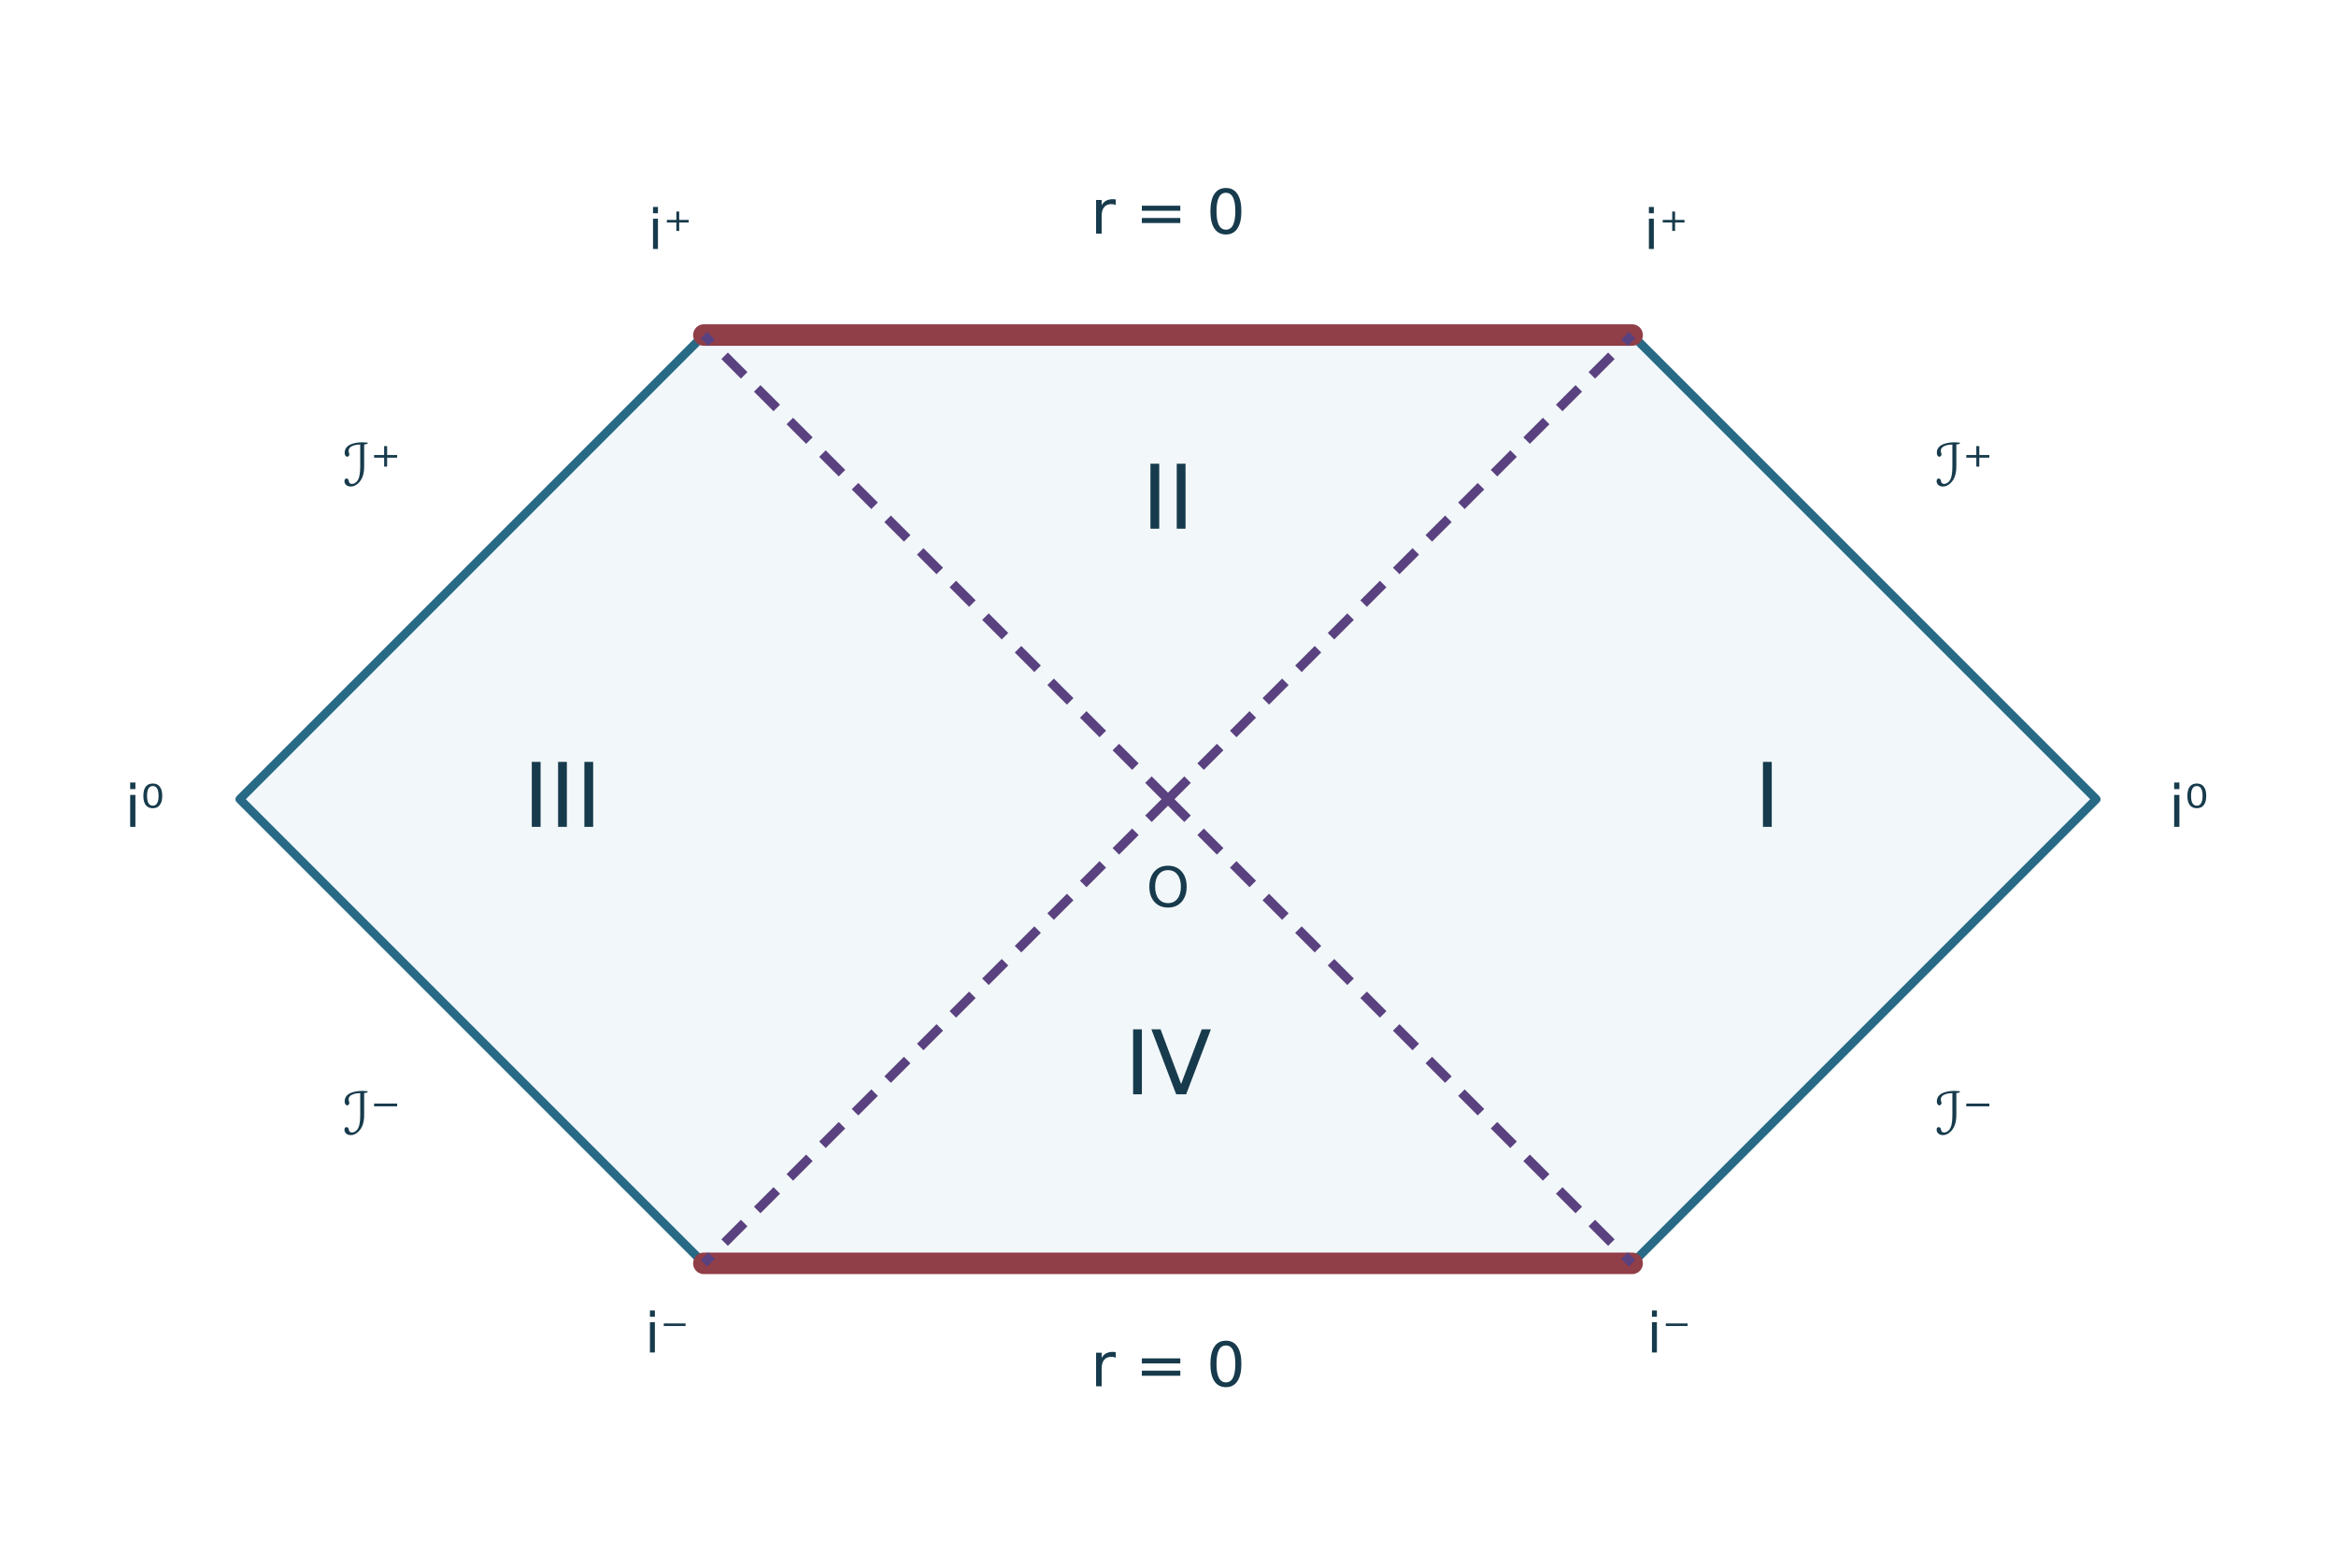
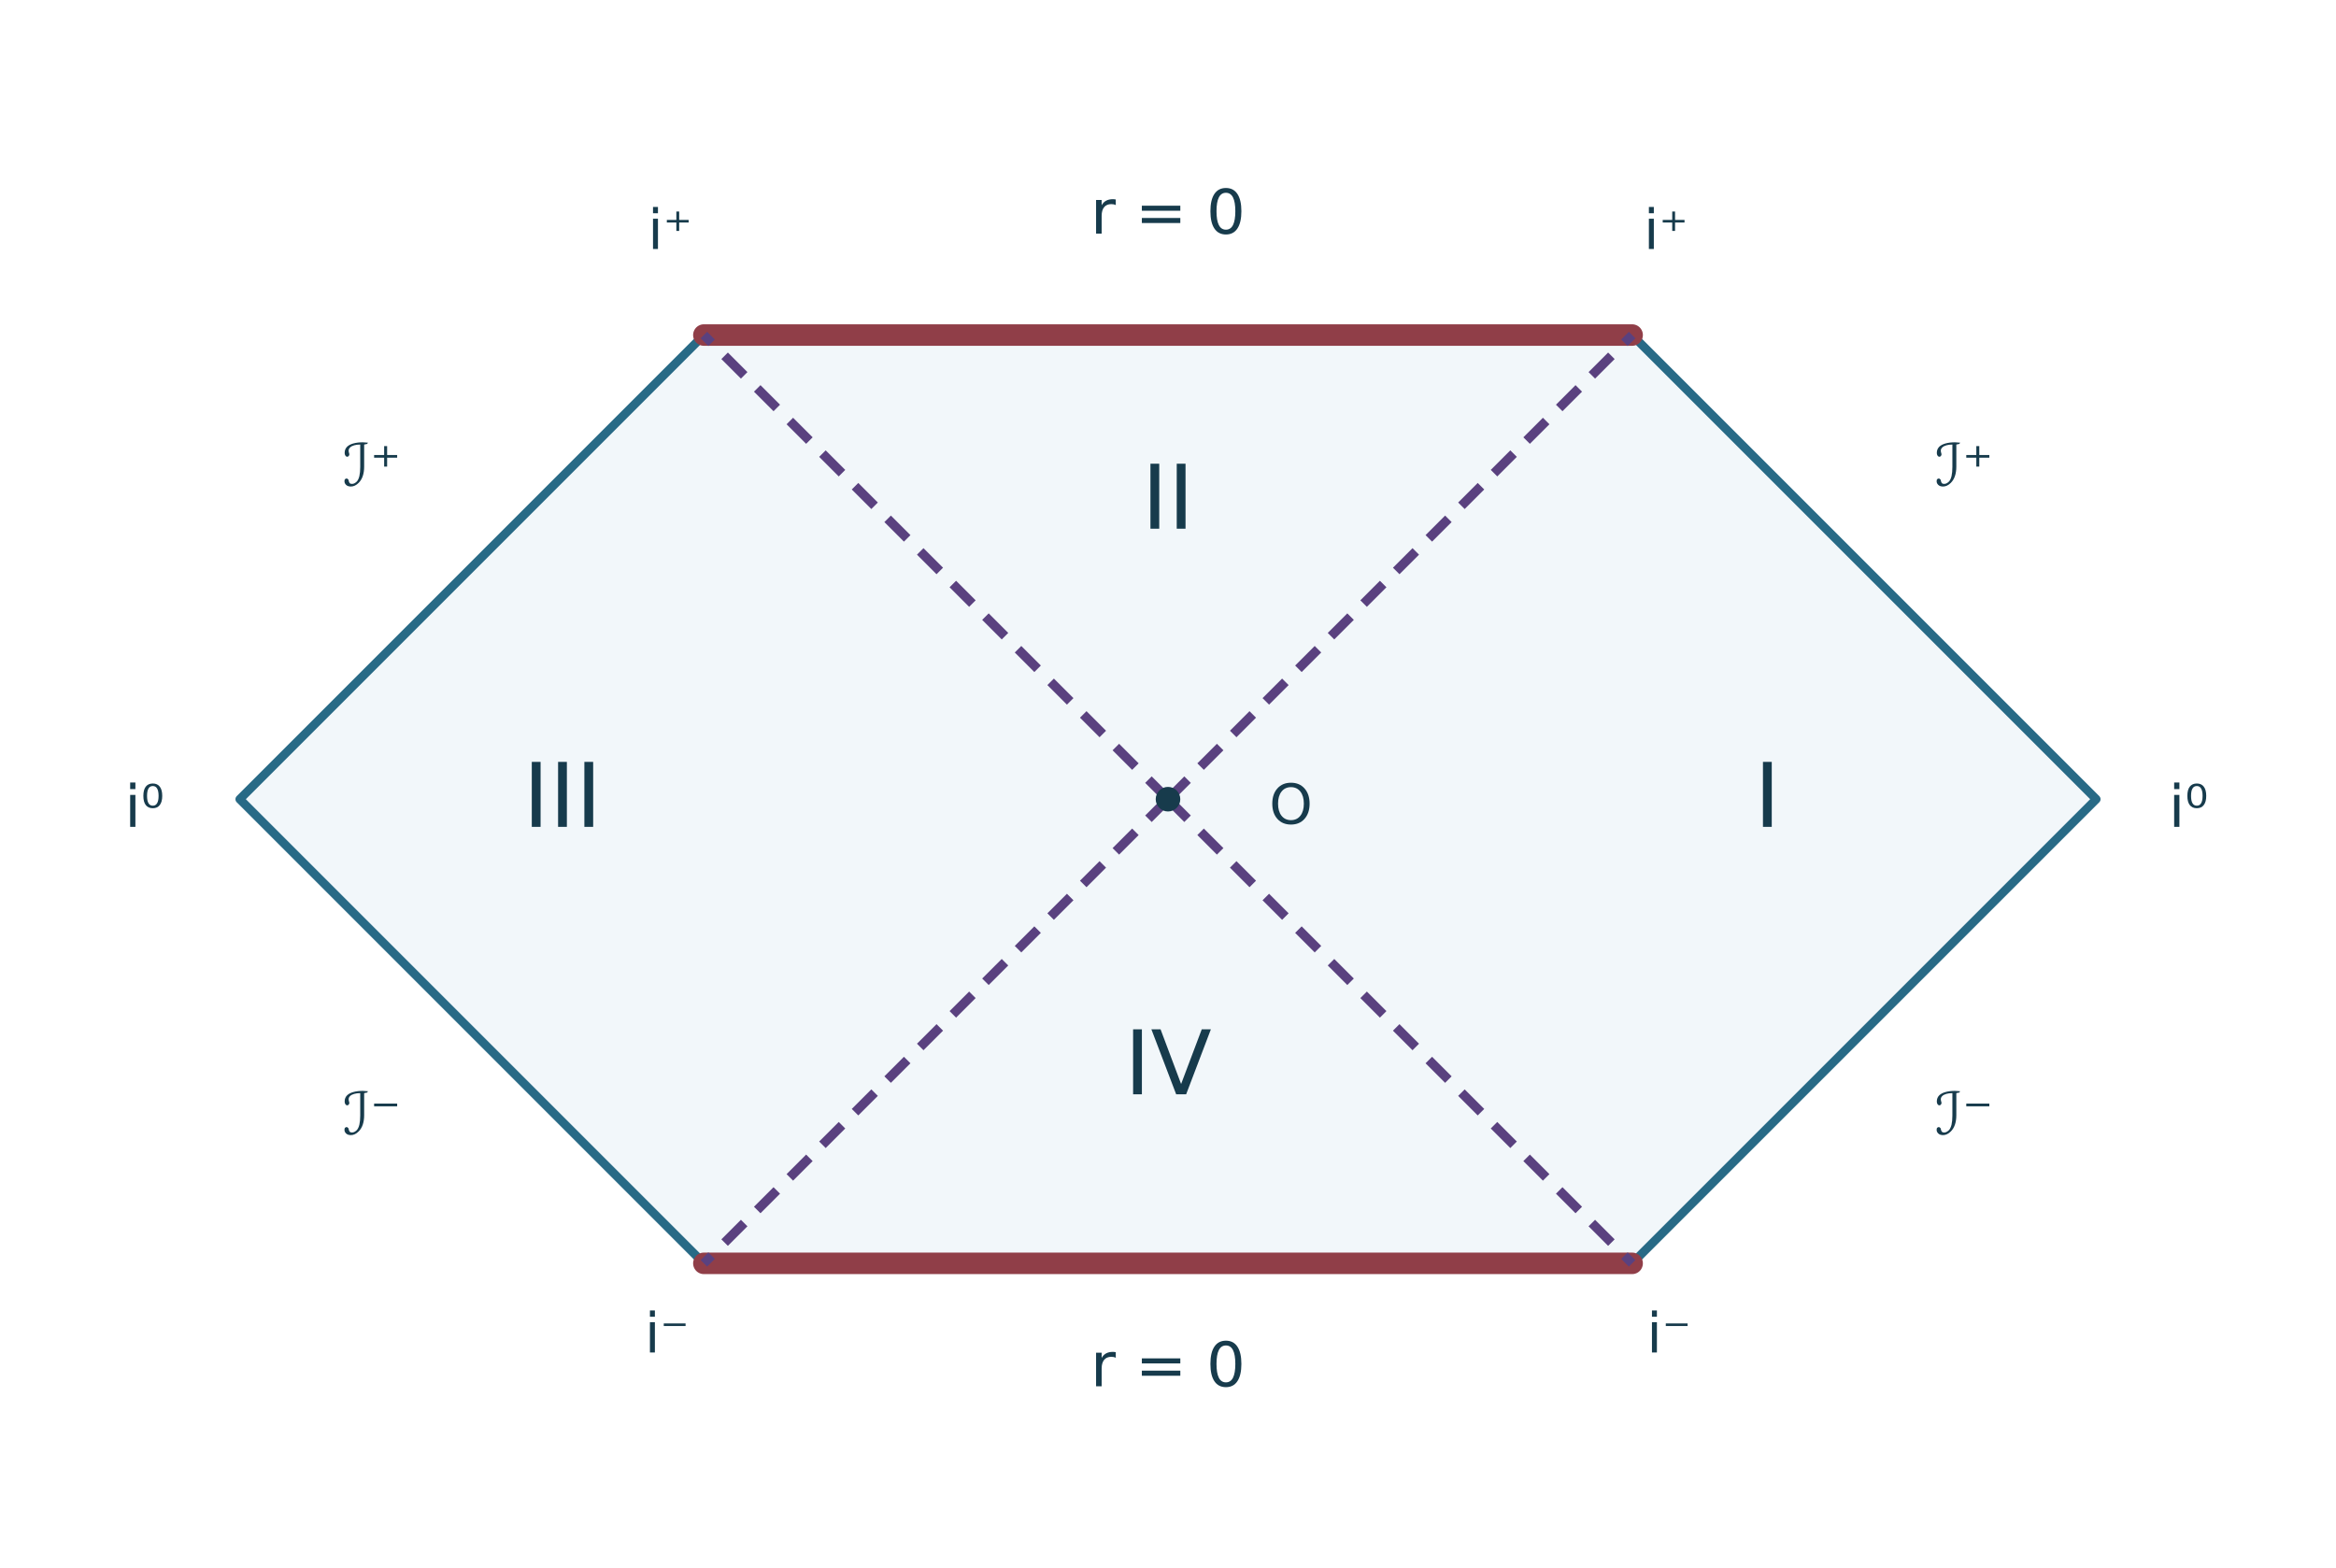
<svg xmlns="http://www.w3.org/2000/svg" viewBox="0 0 760 510" width="760" height="510" data-layout-lint="strict" role="img" aria-labelledby="kruskal-title kruskal-desc">
  <polygon points="229,109 531,109 682,260 531,411 229,411 78,260" fill="#f2f7fa" stroke="#286a86" stroke-width="2.8" stroke-linejoin="round" />
  <path d="M229 109 H531 M229 411 H531" stroke="#903e48" stroke-width="7" stroke-linecap="round" />
  <g stroke="#5a417f" stroke-width="3" stroke-dasharray="9 6" fill="none">
    <path d="M380 260 L229 109" />
    <path d="M380 260 L531 109" />
    <path d="M380 260 L229 411" />
    <path d="M380 260 L531 411" />
  </g>
+   <circle cx="380" cy="260" r="4" fill="#173b4c" stroke="none" />
  <g fill="#173b4c" font-family="DejaVu Sans, sans-serif" text-anchor="middle">
    <text x="380" y="76" font-size="20">r = 0</text>
    <text x="380" y="451" font-size="20">r = 0</text>
    <text x="380" y="172" font-size="29">II</text>
    <text x="380" y="356" font-size="29">IV</text>
    <text x="575" y="269" font-size="29">I</text>
    <text x="183" y="269" font-size="29">III</text>
-     <text x="380" y="295" font-size="18">O</text>
+     <text x="420" y="268" font-size="18">O</text>
    <text x="218" y="81" font-size="18">i⁺</text>
    <text x="542" y="81" font-size="18">i⁺</text>
    <text x="217" y="440" font-size="18">i⁻</text>
    <text x="543" y="440" font-size="18">i⁻</text>
    <text x="47" y="269" font-size="19">i⁰</text>
    <text x="712" y="269" font-size="19">i⁰</text>
    <text x="121" y="158" font-size="19">ℐ⁺</text>
    <text x="639" y="158" font-size="19">ℐ⁺</text>
    <text x="121" y="369" font-size="19">ℐ⁻</text>
    <text x="639" y="369" font-size="19">ℐ⁻</text>
  </g>
</svg>
